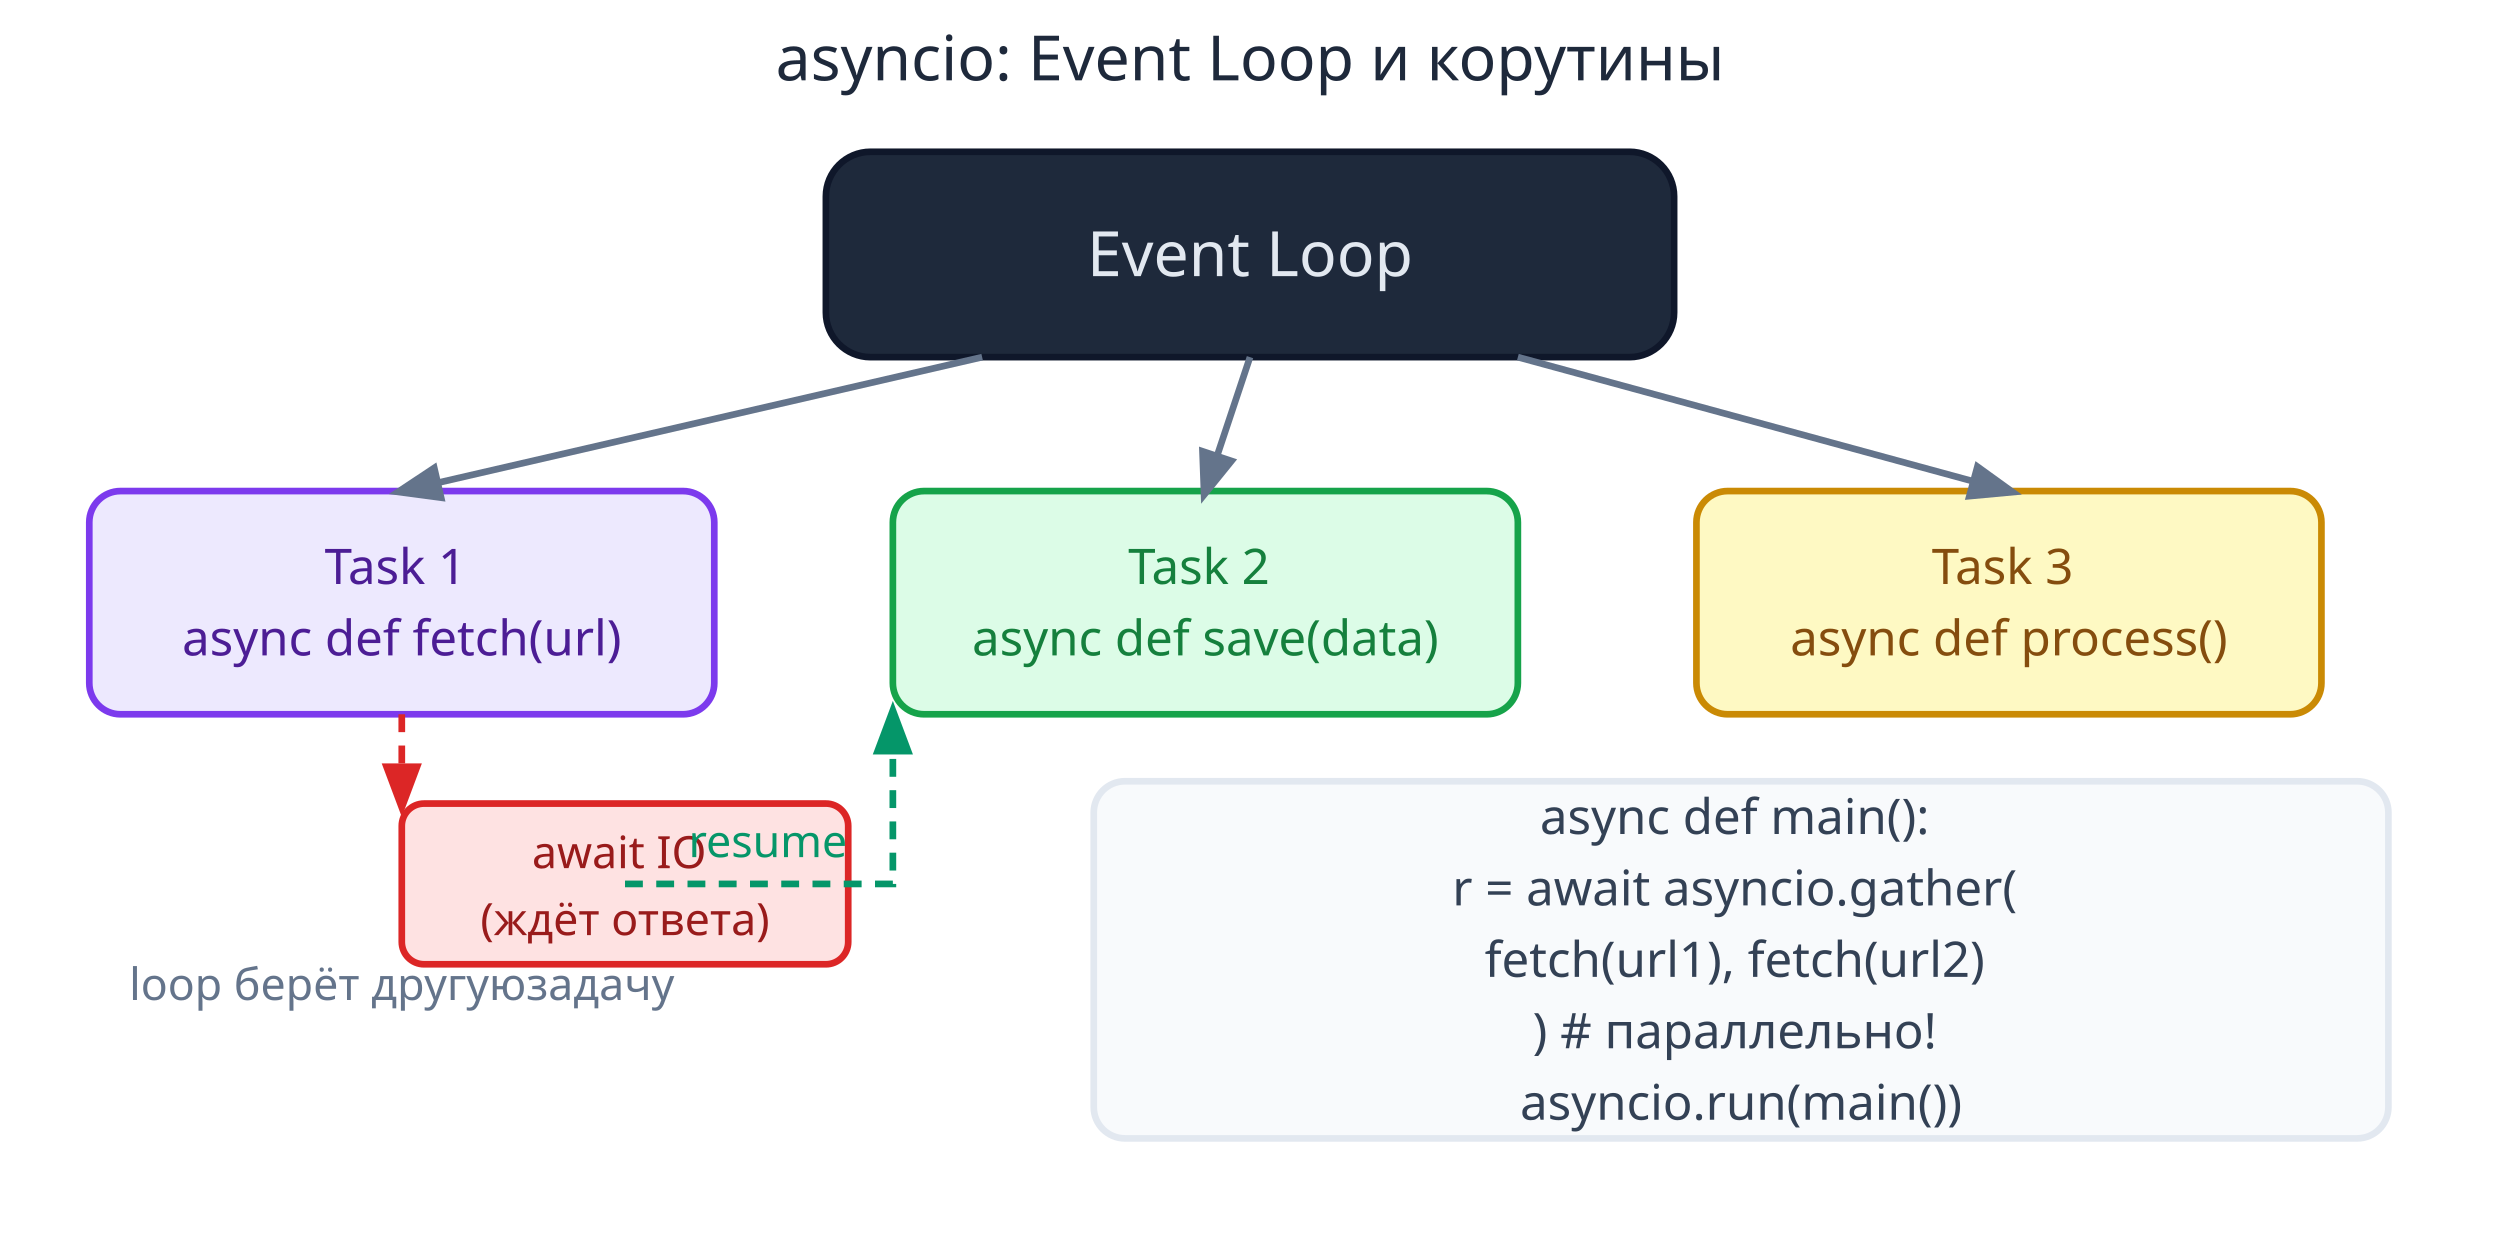
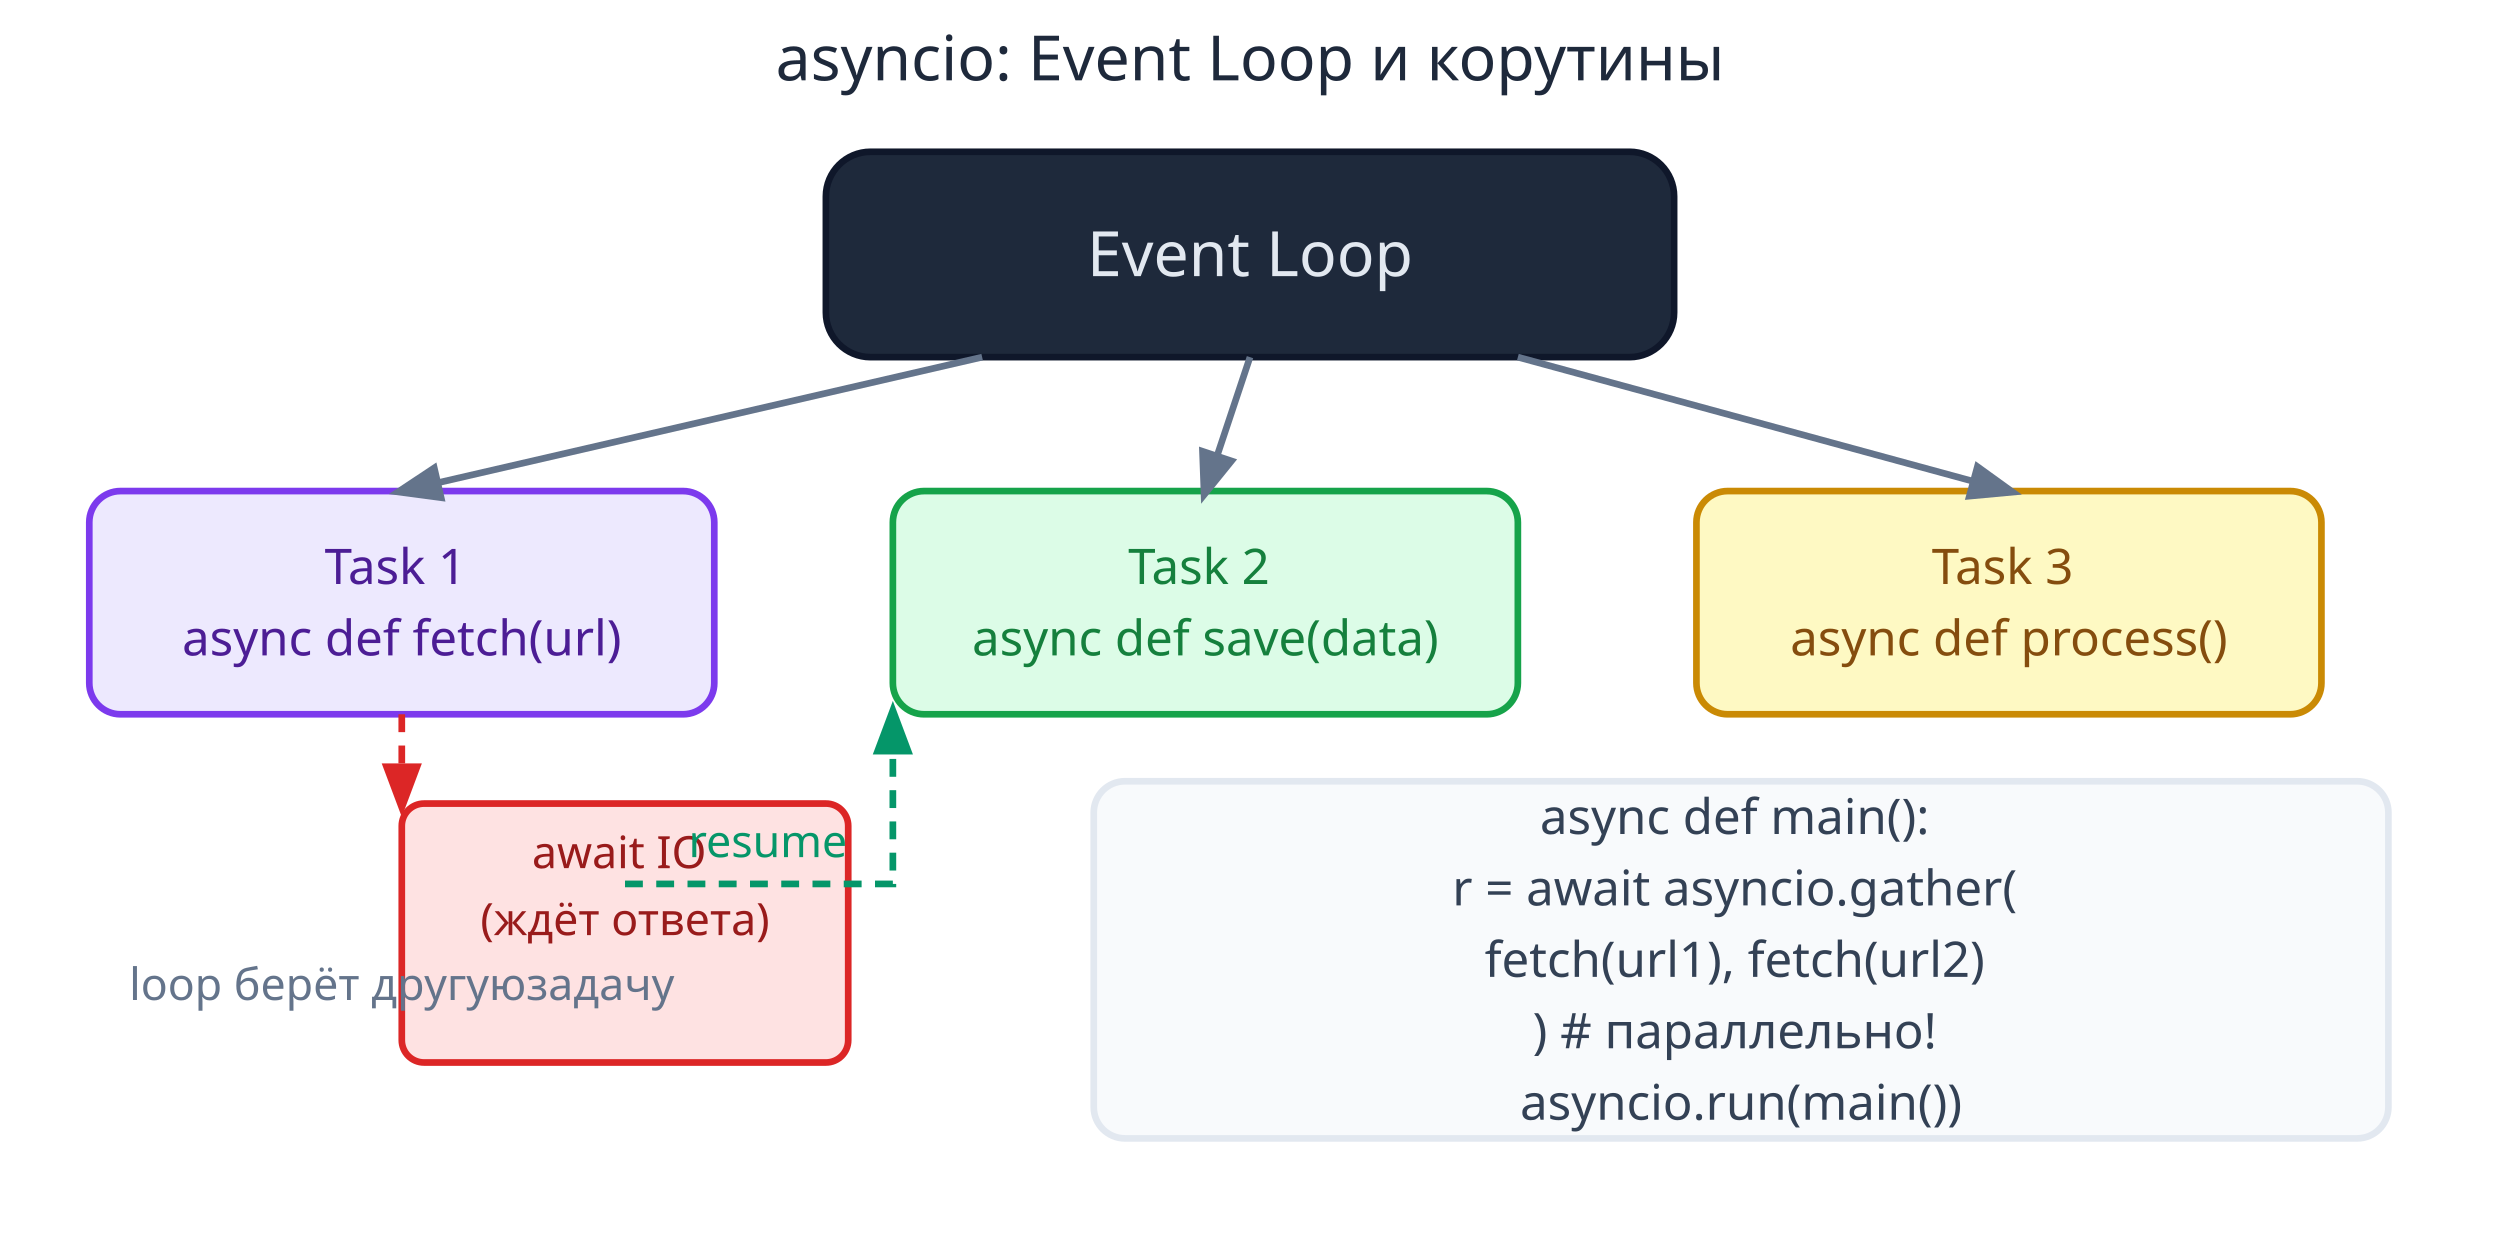
<svg xmlns="http://www.w3.org/2000/svg" viewBox="0 0 560 280" style="max-width:100%;height:auto;display:block;margin:0 auto;font-family:sans-serif">
  <defs>
    <marker id="ah" markerWidth="8" markerHeight="8" refX="6" refY="3" orient="auto">
      <path d="M0,0 L0,6 L8,3 z" fill="#64748b" />
    </marker>
    <marker id="ag" markerWidth="8" markerHeight="8" refX="6" refY="3" orient="auto">
      <path d="M0,0 L0,6 L8,3 z" fill="#059669" />
    </marker>
    <marker id="ar" markerWidth="8" markerHeight="8" refX="6" refY="3" orient="auto">
      <path d="M0,0 L0,6 L8,3 z" fill="#dc2626" />
    </marker>
  </defs>
  <text x="280" y="18" text-anchor="middle" font-size="14" fill="#1e293b">asyncio: Event Loop и корутины</text>
  <rect x="185" y="34" width="190" height="46" rx="10" fill="#1e293b" stroke="#0f172a" stroke-width="1.5" />
  <text x="280" y="57" text-anchor="middle" font-size="14" fill="#e2e8f0" dominant-baseline="middle">
    <tspan x="280" dy="0">Event Loop</tspan>
  </text>
  <rect x="20" y="110" width="140" height="50" rx="7" fill="#ede9fe" stroke="#7c3aed" stroke-width="1.5" />
  <text x="90" y="127" text-anchor="middle" font-size="11" fill="#4c1d95" dominant-baseline="middle">
    <tspan x="90" dy="0">Task 1</tspan>
    <tspan x="90" dy="16">async def fetch(url)</tspan>
  </text>
  <rect x="200" y="110" width="140" height="50" rx="7" fill="#dcfce7" stroke="#16a34a" stroke-width="1.5" />
  <text x="270" y="127" text-anchor="middle" font-size="11" fill="#15803d" dominant-baseline="middle">
    <tspan x="270" dy="0">Task 2</tspan>
    <tspan x="270" dy="16">async def save(data)</tspan>
  </text>
  <rect x="380" y="110" width="140" height="50" rx="7" fill="#fef9c3" stroke="#ca8a04" stroke-width="1.5" />
  <text x="450" y="127" text-anchor="middle" font-size="11" fill="#854d0e" dominant-baseline="middle">
    <tspan x="450" dy="0">Task 3</tspan>
    <tspan x="450" dy="16">async def process()</tspan>
  </text>
  <path d="M 220 80 L 90 110" stroke="#64748b" stroke-width="1.5" fill="none" marker-end="url(#ah)" />
  <path d="M 280 80 L 270 110" stroke="#64748b" stroke-width="1.5" fill="none" marker-end="url(#ah)" />
  <path d="M 340 80 L 450 110" stroke="#64748b" stroke-width="1.5" fill="none" marker-end="url(#ah)" />
-   <rect x="90" y="180" width="100" height="36" rx="5" fill="#fee2e2" stroke="#dc2626" stroke-width="1.5" />
+   <rect x="90" y="180" width="100" height="58" rx="5" fill="#fee2e2" stroke="#dc2626" stroke-width="1.5" />
  <text x="140" y="191" text-anchor="middle" font-size="10" fill="#991b1b" dominant-baseline="middle">
    <tspan x="140" dy="0">await IO</tspan>
    <tspan x="140" dy="15">(ждёт ответа)</tspan>
  </text>
  <path d="M 90 160 L 90 180" stroke="#dc2626" stroke-width="1.5" fill="none" marker-end="url(#ar)" stroke-dasharray="4,3" />
  <text x="90" y="224" text-anchor="middle" font-size="10" fill="#64748b">loop берёт другую
задачу</text>
  <path d="M 140 198 L 200 198 L 200 160" stroke="#059669" stroke-width="1.5" fill="none" marker-end="url(#ag)" stroke-dasharray="4,3" />
  <text x="172" y="192" text-anchor="middle" font-size="10" fill="#059669">resume</text>
  <rect x="245" y="175" width="290" height="80" rx="7" fill="#f8fafc" stroke="#e2e8f0" stroke-width="1.5" />
  <text x="390" y="183" text-anchor="middle" font-size="11" fill="#334155" dominant-baseline="middle">
    <tspan x="390" dy="0">async def main():</tspan>
    <tspan x="390" dy="16">    r = await asyncio.gather(</tspan>
    <tspan x="390" dy="16">        fetch(url1), fetch(url2)</tspan>
    <tspan x="390" dy="16">    )  # параллельно!</tspan>
    <tspan x="390" dy="16">asyncio.run(main())</tspan>
  </text>
</svg>
